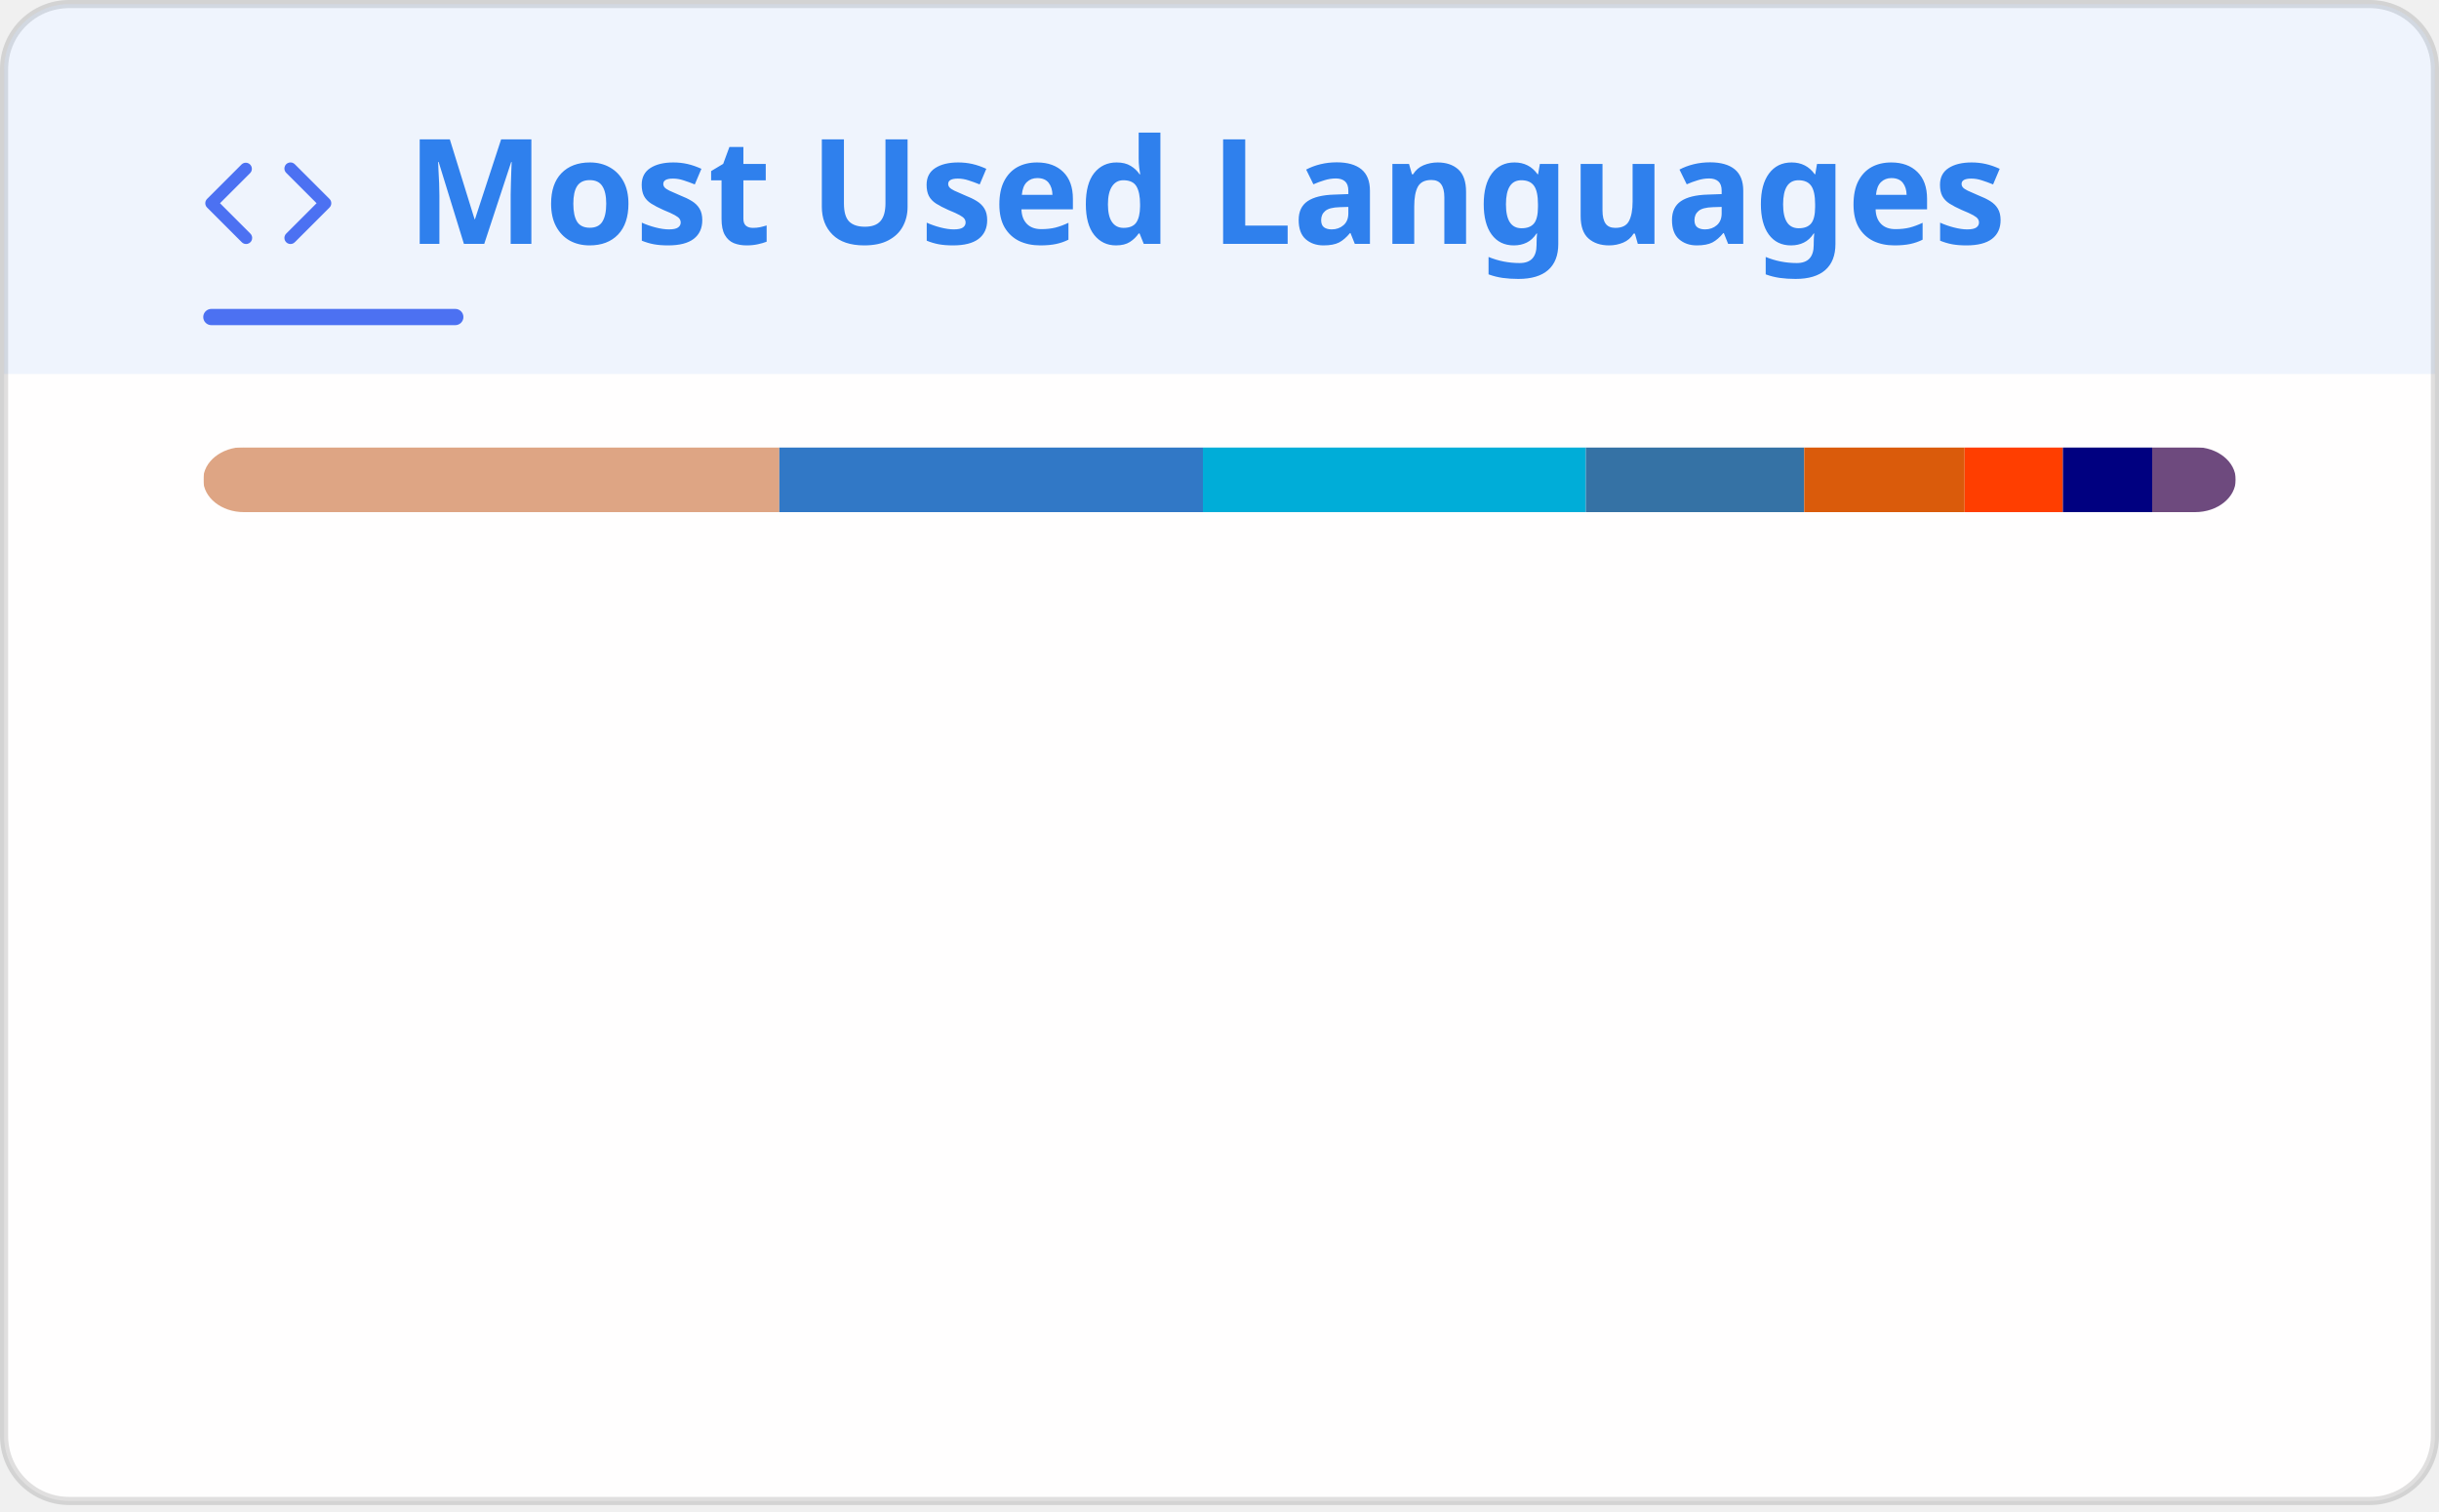
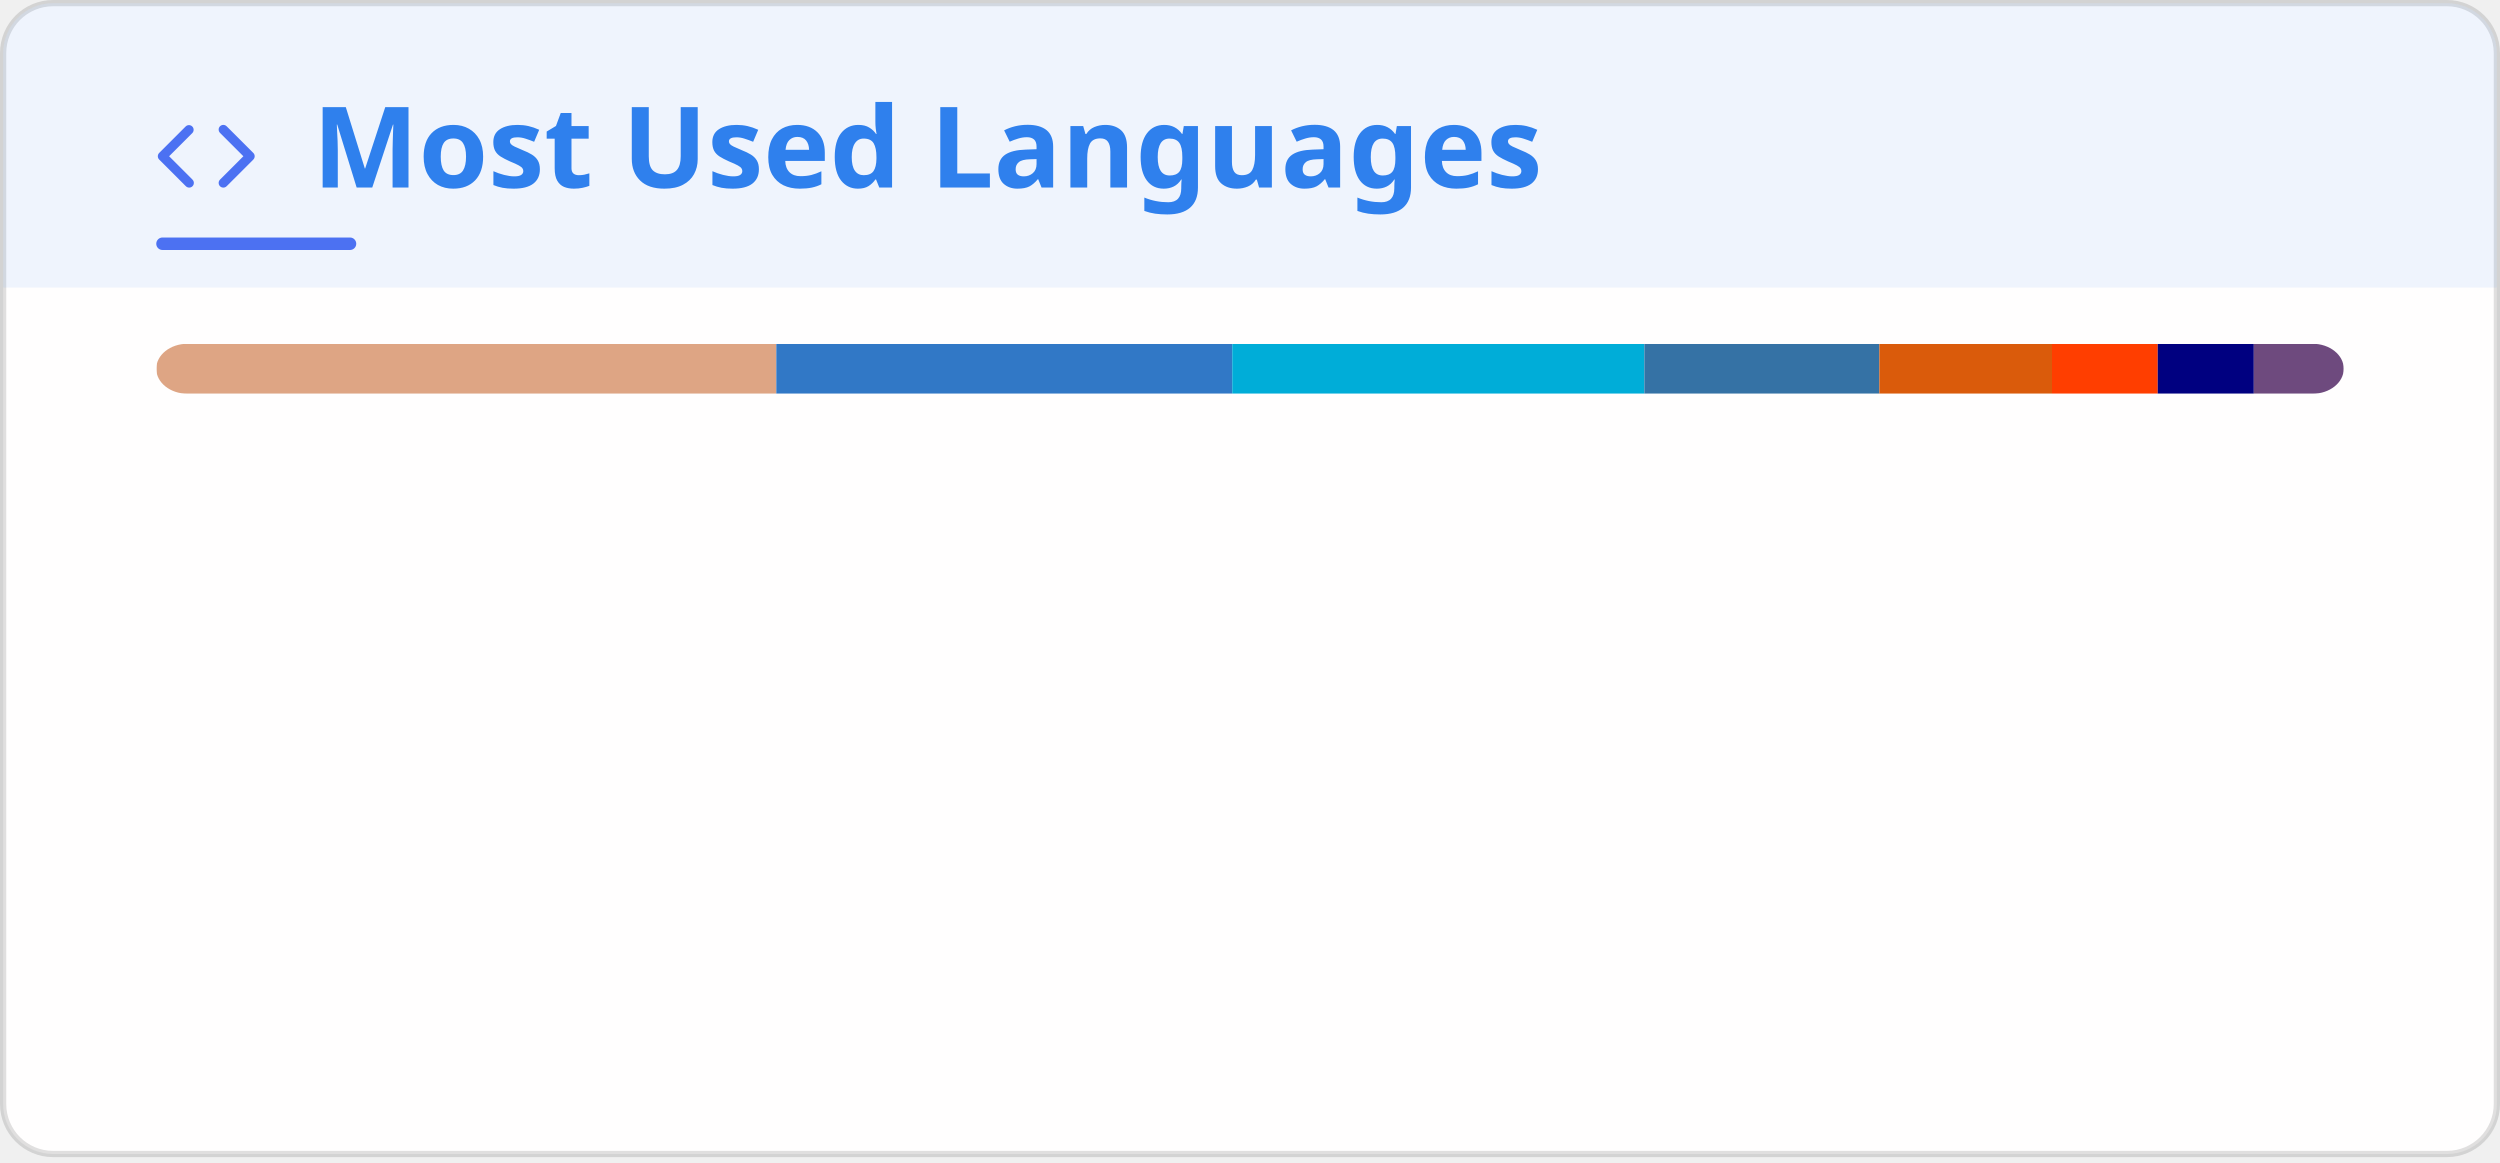
- <svg xmlns="http://www.w3.org/2000/svg" width="300" height="186" viewBox="0 0 300 186" fill="none" role="img" aria-labelledby="title-id desc-id">
+ <svg xmlns="http://www.w3.org/2000/svg" width="400" height="186" viewBox="0 0 400 186" fill="none" role="img" aria-labelledby="title-id desc-id">
  <style>
    .header {
      font: 600 18px 'Segoe UI', Ubuntu, "Helvetica Neue", Sans-Serif;
      fill: #2f80ed;
      animation: fadeInAnimation 0.8s ease-in-out forwards;
    }
    /* The icon reads against the title rather than with it, so it keeps its own color. */
    .title-icon {
      fill: #4c71f2;
      animation: fadeInAnimation 0.8s ease-in-out forwards;
    }
    .title-accent {
      fill: #4c71f2;
      animation: fadeInAnimation 0.8s ease-in-out forwards;
    }
    .title-band {
      fill: #2f80ed;
      opacity: 0.08;
    }
    @supports(-moz-appearance: auto) {
      /* Selector detects Firefox */
      .header {
        font-size: 15.5px;
      }
    }
    @keyframes slideInAnimation {
      from {
        width: 0;
      }
      to {
        width: calc(100%-100px);
      }
    }
    @keyframes growWidthAnimation {
      from {
        width: 0;
      }
      to {
        width: 100%;
      }
    }
    .stat {
      font: 400 14px 'Segoe UI', Ubuntu, "Helvetica Neue", Sans-Serif;
      fill: #434d58;
    }
    @supports(-moz-appearance: auto) {
      /* Selector detects Firefox */
      .stat {
        font-size: 12px;
      }
    }
    .bold {
      font-weight: 600;
    }
    .lang-name {
      font: 400 11px 'Segoe UI', Ubuntu, "Helvetica Neue", Sans-Serif;
      fill: #434d58;
    }
    .stagger {
      opacity: 0;
      animation: fadeInAnimation 0.3s ease-in-out forwards;
    }
    #rect-mask rect {
      animation: slideInAnimation 1s ease-in-out forwards;
    }
    .lang-progress {
      animation: growWidthAnimation 0.6s ease-in-out forwards;
    }
    .progress-background {
      fill: #ddd;
    }
    /* Animations */
    @keyframes scaleInAnimation {
      from {
        transform: translate(-5px, 5px) scale(0);
      }
      to {
        transform: translate(-5px, 5px) scale(1);
      }
    }
    @keyframes fadeInAnimation {
      from {
        opacity: 0;
      }
      to {
        opacity: 1;
      }
    }
    @media (prefers-reduced-motion: reduce) {
      * {
        animation-duration: 0s !important;
        animation-delay: 0s !important;
      }
    }
  </style>
-   <rect data-testid="card-bg" class="card-bg" x="0.5" y="0.5" rx="8" height="99%" stroke="#0000001f" width="299" fill="#fffefe" stroke-opacity="1" />
-   <path data-testid="title-band" class="title-band" d="M0.5 8.5a8 8 0 0 1 8 -8h283a8 8 0 0 1 8 8v37.5h-299z" />
+   <rect data-testid="card-bg" class="card-bg" x="0.5" y="0.5" rx="8" height="99%" stroke="#0000001f" width="399" fill="#fffefe" stroke-opacity="1" />
+   <path data-testid="title-band" class="title-band" d="M0.5 8.5a8 8 0 0 1 8 -8h383a8 8 0 0 1 8 8v37.5h-399z" />
  <g data-testid="card-title" transform="translate(25, 30)">
    <g>
      <svg class="title-icon" x="0" y="-13" viewBox="0 0 16 16" version="1.1" width="16" height="16">
        <path d="M4.72 3.22a.75.75 0 0 1 1.06 1.06L2.06 8l3.72 3.72a.75.75 0 1 1-1.06 1.06L.47 8.53a.75.75 0 0 1 0-1.06Zm6.56 0a.75.75 0 1 0-1.06 1.06L13.94 8l-3.72 3.72a.75.75 0 1 0 1.06 1.06l4.25-4.25a.75.75 0 0 0 0-1.06Z" />
      </svg>
    </g>
    <g transform="translate(25, 0)">
      <text x="0" y="0" class="header" data-testid="header">Most Used Languages</text>
    </g>
    <rect data-testid="title-accent" class="title-accent" x="0" y="8" width="32" height="2" rx="1" />
  </g>
  <g data-testid="main-card-body" transform="translate(0, 55)">
    <svg data-testid="lang-items" x="25">
      <mask id="rect-mask">
-         <rect x="0" y="0" width="250" height="8" fill="white" rx="5" />
+         <rect x="0" y="0" width="350" height="8" fill="white" rx="5" />
      </mask>
-       <rect mask="url(#rect-mask)" data-testid="lang-progress" x="0" y="0" width="70.86" height="8" fill="#dea584" />
-       <rect mask="url(#rect-mask)" data-testid="lang-progress" x="70.86" y="0" width="52.1" height="8" fill="#3178c6" />
-       <rect mask="url(#rect-mask)" data-testid="lang-progress" x="122.96" y="0" width="47.1" height="8" fill="#00ADD8" />
-       <rect mask="url(#rect-mask)" data-testid="lang-progress" x="170.06" y="0" width="26.86" height="8" fill="#3572A5" />
-       <rect mask="url(#rect-mask)" data-testid="lang-progress" x="196.92" y="0" width="19.73" height="8" fill="#DA5B0B" />
-       <rect mask="url(#rect-mask)" data-testid="lang-progress" x="216.65" y="0" width="12.09" height="8" fill="#ff3e00" />
-       <rect mask="url(#rect-mask)" data-testid="lang-progress" x="228.74" y="0" width="10.98" height="8" fill="#000080" />
-       <rect mask="url(#rect-mask)" data-testid="lang-progress" x="239.72" y="0" width="10.28" height="8" fill="#6e4a7e" />
+       <rect mask="url(#rect-mask)" data-testid="lang-progress" x="0" y="0" width="99.21" height="8" fill="#dea584" />
+       <rect mask="url(#rect-mask)" data-testid="lang-progress" x="99.21" y="0" width="72.95" height="8" fill="#3178c6" />
+       <rect mask="url(#rect-mask)" data-testid="lang-progress" x="172.16" y="0" width="65.94" height="8" fill="#00ADD8" />
+       <rect mask="url(#rect-mask)" data-testid="lang-progress" x="238.1" y="0" width="37.6" height="8" fill="#3572A5" />
+       <rect mask="url(#rect-mask)" data-testid="lang-progress" x="275.7" y="0" width="27.62" height="8" fill="#DA5B0B" />
+       <rect mask="url(#rect-mask)" data-testid="lang-progress" x="303.32" y="0" width="16.92" height="8" fill="#ff3e00" />
+       <rect mask="url(#rect-mask)" data-testid="lang-progress" x="320.24" y="0" width="15.37" height="8" fill="#000080" />
+       <rect mask="url(#rect-mask)" data-testid="lang-progress" x="335.61" y="0" width="14.39" height="8" fill="#6e4a7e" />
      <g transform="translate(0, 25)">
        <g>
          <g>
            <g class="stagger" style="animation-delay: 450ms">
              <circle cx="5" cy="6" r="5" fill="#dea584" />
              <text data-testid="lang-name" x="15" y="10" class="lang-name">Rust 28.34%</text>
            </g>
          </g>
          <g transform="translate(0, 25)">
            <g class="stagger" style="animation-delay: 600ms">
              <circle cx="5" cy="6" r="5" fill="#3178c6" />
              <text data-testid="lang-name" x="15" y="10" class="lang-name">TypeScript 20.84%</text>
            </g>
          </g>
          <g transform="translate(0, 50)">
            <g class="stagger" style="animation-delay: 750ms">
              <circle cx="5" cy="6" r="5" fill="#00ADD8" />
              <text data-testid="lang-name" x="15" y="10" class="lang-name">Go 18.84%</text>
            </g>
          </g>
          <g transform="translate(0, 75)">
            <g class="stagger" style="animation-delay: 900ms">
              <circle cx="5" cy="6" r="5" fill="#3572A5" />
              <text data-testid="lang-name" x="15" y="10" class="lang-name">Python 10.74%</text>
            </g>
          </g>
        </g>
        <g transform="translate(150, 0)">
          <g>
            <g class="stagger" style="animation-delay: 450ms">
              <circle cx="5" cy="6" r="5" fill="#DA5B0B" />
              <text data-testid="lang-name" x="15" y="10" class="lang-name">Jupyter Notebook 7.89%</text>
            </g>
          </g>
          <g transform="translate(0, 25)">
            <g class="stagger" style="animation-delay: 600ms">
              <circle cx="5" cy="6" r="5" fill="#ff3e00" />
              <text data-testid="lang-name" x="15" y="10" class="lang-name">Svelte 4.84%</text>
            </g>
          </g>
          <g transform="translate(0, 50)">
            <g class="stagger" style="animation-delay: 750ms">
              <circle cx="5" cy="6" r="5" fill="#000080" />
              <text data-testid="lang-name" x="15" y="10" class="lang-name">Lua 4.39%</text>
            </g>
          </g>
          <g transform="translate(0, 75)">
            <g class="stagger" style="animation-delay: 900ms">
              <circle cx="5" cy="6" r="5" fill="#6e4a7e" />
              <text data-testid="lang-name" x="15" y="10" class="lang-name">Elixir 4.11%</text>
            </g>
          </g>
        </g>
      </g>
    </svg>
  </g>
</svg>
